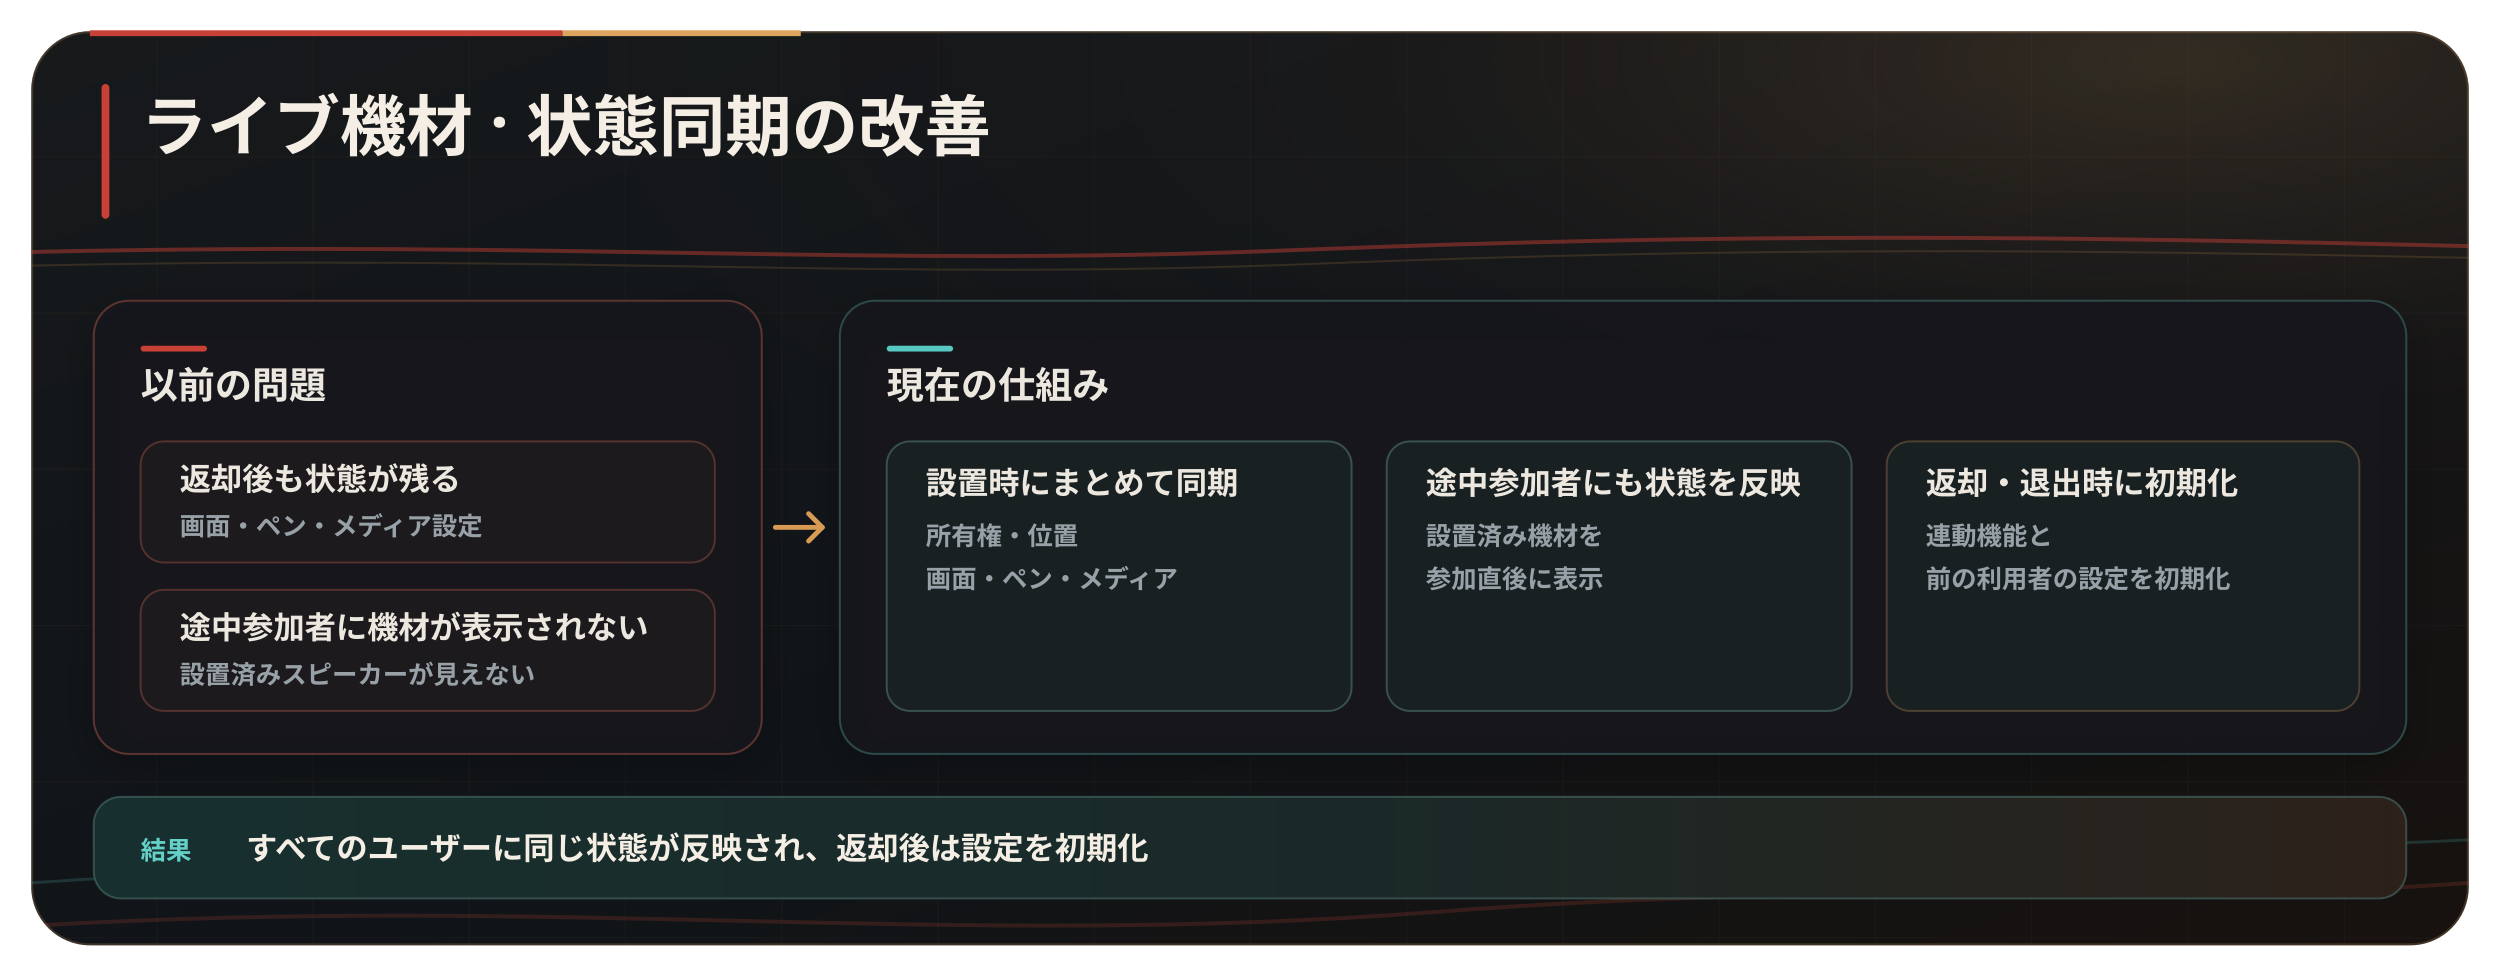
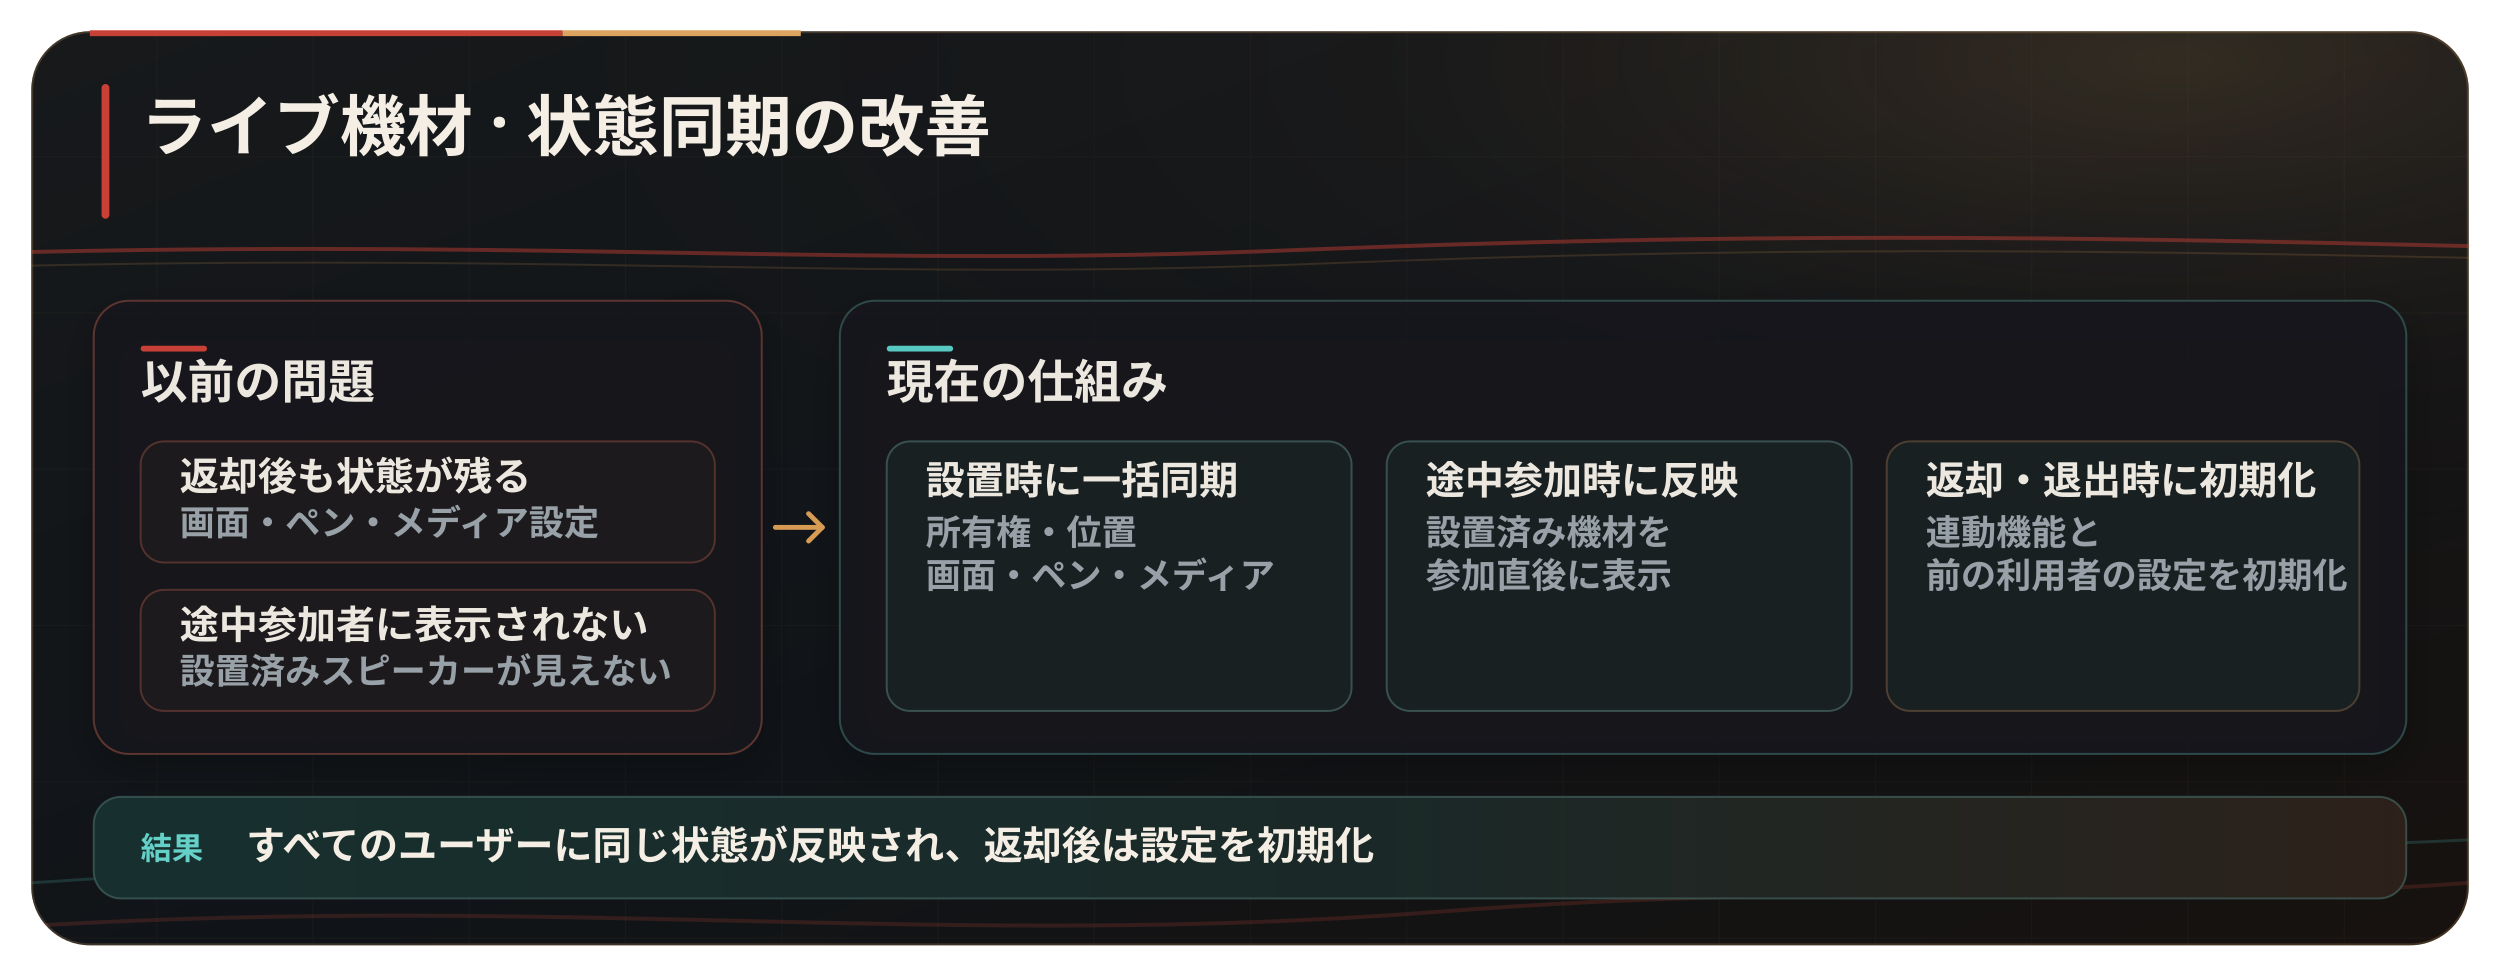
<svg xmlns="http://www.w3.org/2000/svg" width="1280" height="500" viewBox="0 0 1280 500" role="img" aria-labelledby="title desc">
  <defs>
    <linearGradient id="panelBackground" x1="0" y1="0" x2="1" y2="1">
      <stop offset="0" stop-color="#17191b" />
      <stop offset="0.55" stop-color="#101418" />
      <stop offset="1" stop-color="#17120f" />
    </linearGradient>
    <radialGradient id="stationLight" cx="88%" cy="3%" r="76%">
      <stop offset="0" stop-color="#d69a50" stop-opacity="0.17" />
      <stop offset="0.42" stop-color="#a46531" stop-opacity="0.045" />
      <stop offset="1" stop-color="#000000" stop-opacity="0" />
    </radialGradient>
    <linearGradient id="resultBar" x1="0" y1="0" x2="1" y2="0">
      <stop offset="0" stop-color="#17302f" />
      <stop offset="0.55" stop-color="#1a2928" />
      <stop offset="1" stop-color="#2d211a" />
    </linearGradient>
    <pattern id="streetGrid" width="80" height="80" patternUnits="userSpaceOnUse">
      <path d="M80 0H0V80" fill="none" stroke="#e9c08a" stroke-opacity="0.035" />
    </pattern>
    <filter id="cardShadow" x="-8%" y="-12%" width="116%" height="130%">
      <feDropShadow dx="0" dy="7" stdDeviation="10" flood-color="#000000" flood-opacity="0.24" />
    </filter>
    <clipPath id="panelClip">
      <rect x="16" y="16" width="1248" height="468" rx="30" />
    </clipPath>
    <style>
      text { font-family: "Noto Sans JP", "Yu Gothic", "Segoe UI", sans-serif; }
      .title { fill: #f4eee5; font-size: 34px; font-weight: 750; }
-       .section { fill: #ede8df; font-size: 19px; font-weight: 700; }
-       .item-title { fill: #ede8df; font-size: 16px; font-weight: 700; }
-       .item-body { fill: #97a1a7; font-size: 13px; font-weight: 600; }
-       .result-label { fill: #64d0c8; font-size: 13px; font-weight: 750; }
-       .result-text { fill: #f4eee5; font-size: 16px; font-weight: 700; }
+       .section { fill: #ede8df; font-size: 24px; font-weight: 700; }
+       .item-title { fill: #ede8df; font-size: 20px; font-weight: 700; }
+       .item-body { fill: #97a1a7; font-size: 18px; font-weight: 600; }
+       .result-label { fill: #64d0c8; font-size: 16px; font-weight: 750; }
+       .result-text { fill: #f4eee5; font-size: 20px; font-weight: 700; }
    </style>
  </defs>
  <g clip-path="url(#panelClip)">
    <rect x="16" y="16" width="1248" height="468" rx="30" fill="url(#panelBackground)" />
    <rect x="16" y="16" width="1248" height="468" rx="30" fill="url(#stationLight)" />
    <rect x="16" y="16" width="1248" height="468" rx="30" fill="url(#streetGrid)" />
    <path d="M16 129 C290 123 445 137 664 128 C890 119 1055 121 1264 126" fill="none" stroke="#a83831" stroke-opacity="0.56" stroke-width="2" />
    <path d="M16 136 C295 130 456 144 675 135 C902 126 1068 128 1264 132" fill="none" stroke="#df9d53" stroke-opacity="0.16" />
    <path d="M16 452 C300 432 483 469 721 447 C943 427 1088 439 1264 430" fill="none" stroke="#54c9c2" stroke-opacity="0.18" stroke-width="1.5" />
    <path d="M16 474 C292 458 484 486 734 467 C951 450 1110 464 1264 452" fill="none" stroke="#b34236" stroke-opacity="0.22" stroke-width="2" />
  </g>
  <rect x="16.5" y="16.5" width="1247" height="467" rx="29.5" fill="none" stroke="#b98a55" stroke-opacity="0.26" />
  <path d="M46 17 H288" stroke="#c74137" stroke-width="3" />
  <path d="M288 17 H410" stroke="#dca45f" stroke-width="3" />
  <rect x="52" y="43" width="4" height="69" rx="2" fill="#c84036" />
  <text x="72" y="77" class="title">ライブ機材 · 状態同期の改善</text>
  <g filter="url(#cardShadow)">
    <rect x="48" y="154" width="342" height="232" rx="18" fill="#17171a" fill-opacity="0.97" stroke="#6b3c35" stroke-opacity="0.82" />
    <rect x="430" y="154" width="802" height="232" rx="18" fill="#14191d" fill-opacity="0.97" stroke="#355553" stroke-opacity="0.82" />
  </g>
  <rect x="72" y="177" width="34" height="3" rx="1.5" fill="#c84036" />
  <text x="72" y="204" class="section">以前の問題</text>
  <rect x="72" y="226" width="294" height="62" rx="12" fill="#1c1a1c" stroke="#6b3c35" stroke-opacity="0.72" />
  <text x="92" y="251" class="item-title">返却後も状態が残る</text>
  <text x="92" y="274" class="item-body">画面・ペン・メディア設定</text>
  <rect x="72" y="302" width="294" height="62" rx="12" fill="#1c1a1c" stroke="#6b3c35" stroke-opacity="0.72" />
-   <text x="92" y="327" class="item-title">途中参加者に機材が表示されない</text>
+   <text x="92" y="327" class="item-title">途中参加者に表示されない</text>
  <text x="92" y="350" class="item-body">設置済みスピーカーが見えない</text>
  <path d="M397 270 H421" stroke="#d79b54" stroke-width="2.5" stroke-linecap="round" />
  <path d="M414 263 L421 270 L414 277" fill="none" stroke="#d79b54" stroke-width="2.5" stroke-linecap="round" stroke-linejoin="round" />
  <rect x="454" y="177" width="34" height="3" rx="1.5" fill="#58c9c2" />
  <text x="454" y="204" class="section">現在の仕組み</text>
  <rect x="454" y="226" width="238" height="138" rx="12" fill="#192022" stroke="#42615e" stroke-opacity="0.78" />
-   <text x="474" y="253" class="item-title">設置時にまとめて同期</text>
+   <text x="474" y="253" class="item-title">設置時に一括同期</text>
  <text x="474" y="279" class="item-body">所有権・位置</text>
  <text x="474" y="301" class="item-body">画面・ペン・メディア</text>
  <rect x="710" y="226" width="238" height="138" rx="12" fill="#192022" stroke="#42615e" stroke-opacity="0.78" />
-   <text x="730" y="253" class="item-title">途中参加者にも状態を反映</text>
+   <text x="730" y="253" class="item-title">途中参加時に反映</text>
  <text x="730" y="279" class="item-body">設置済み機材を</text>
  <text x="730" y="301" class="item-body">参加直後に表示</text>
  <rect x="966" y="226" width="242" height="138" rx="12" fill="#192022" stroke="#5b4b38" stroke-opacity="0.78" />
  <text x="986" y="253" class="item-title">返却・退出時に初期化</text>
  <text x="986" y="279" class="item-body">連動機能と</text>
  <text x="986" y="301" class="item-body">前の利用者の設定を初期化</text>
  <rect x="48" y="408" width="1184" height="52" rx="14" fill="url(#resultBar)" stroke="#42615e" stroke-opacity="0.72" />
  <text x="72" y="440" class="result-label">結果</text>
  <text x="126" y="440" class="result-text">すべてのユーザーに同じ状態が反映され、返却後は設定を初期化</text>
</svg>
